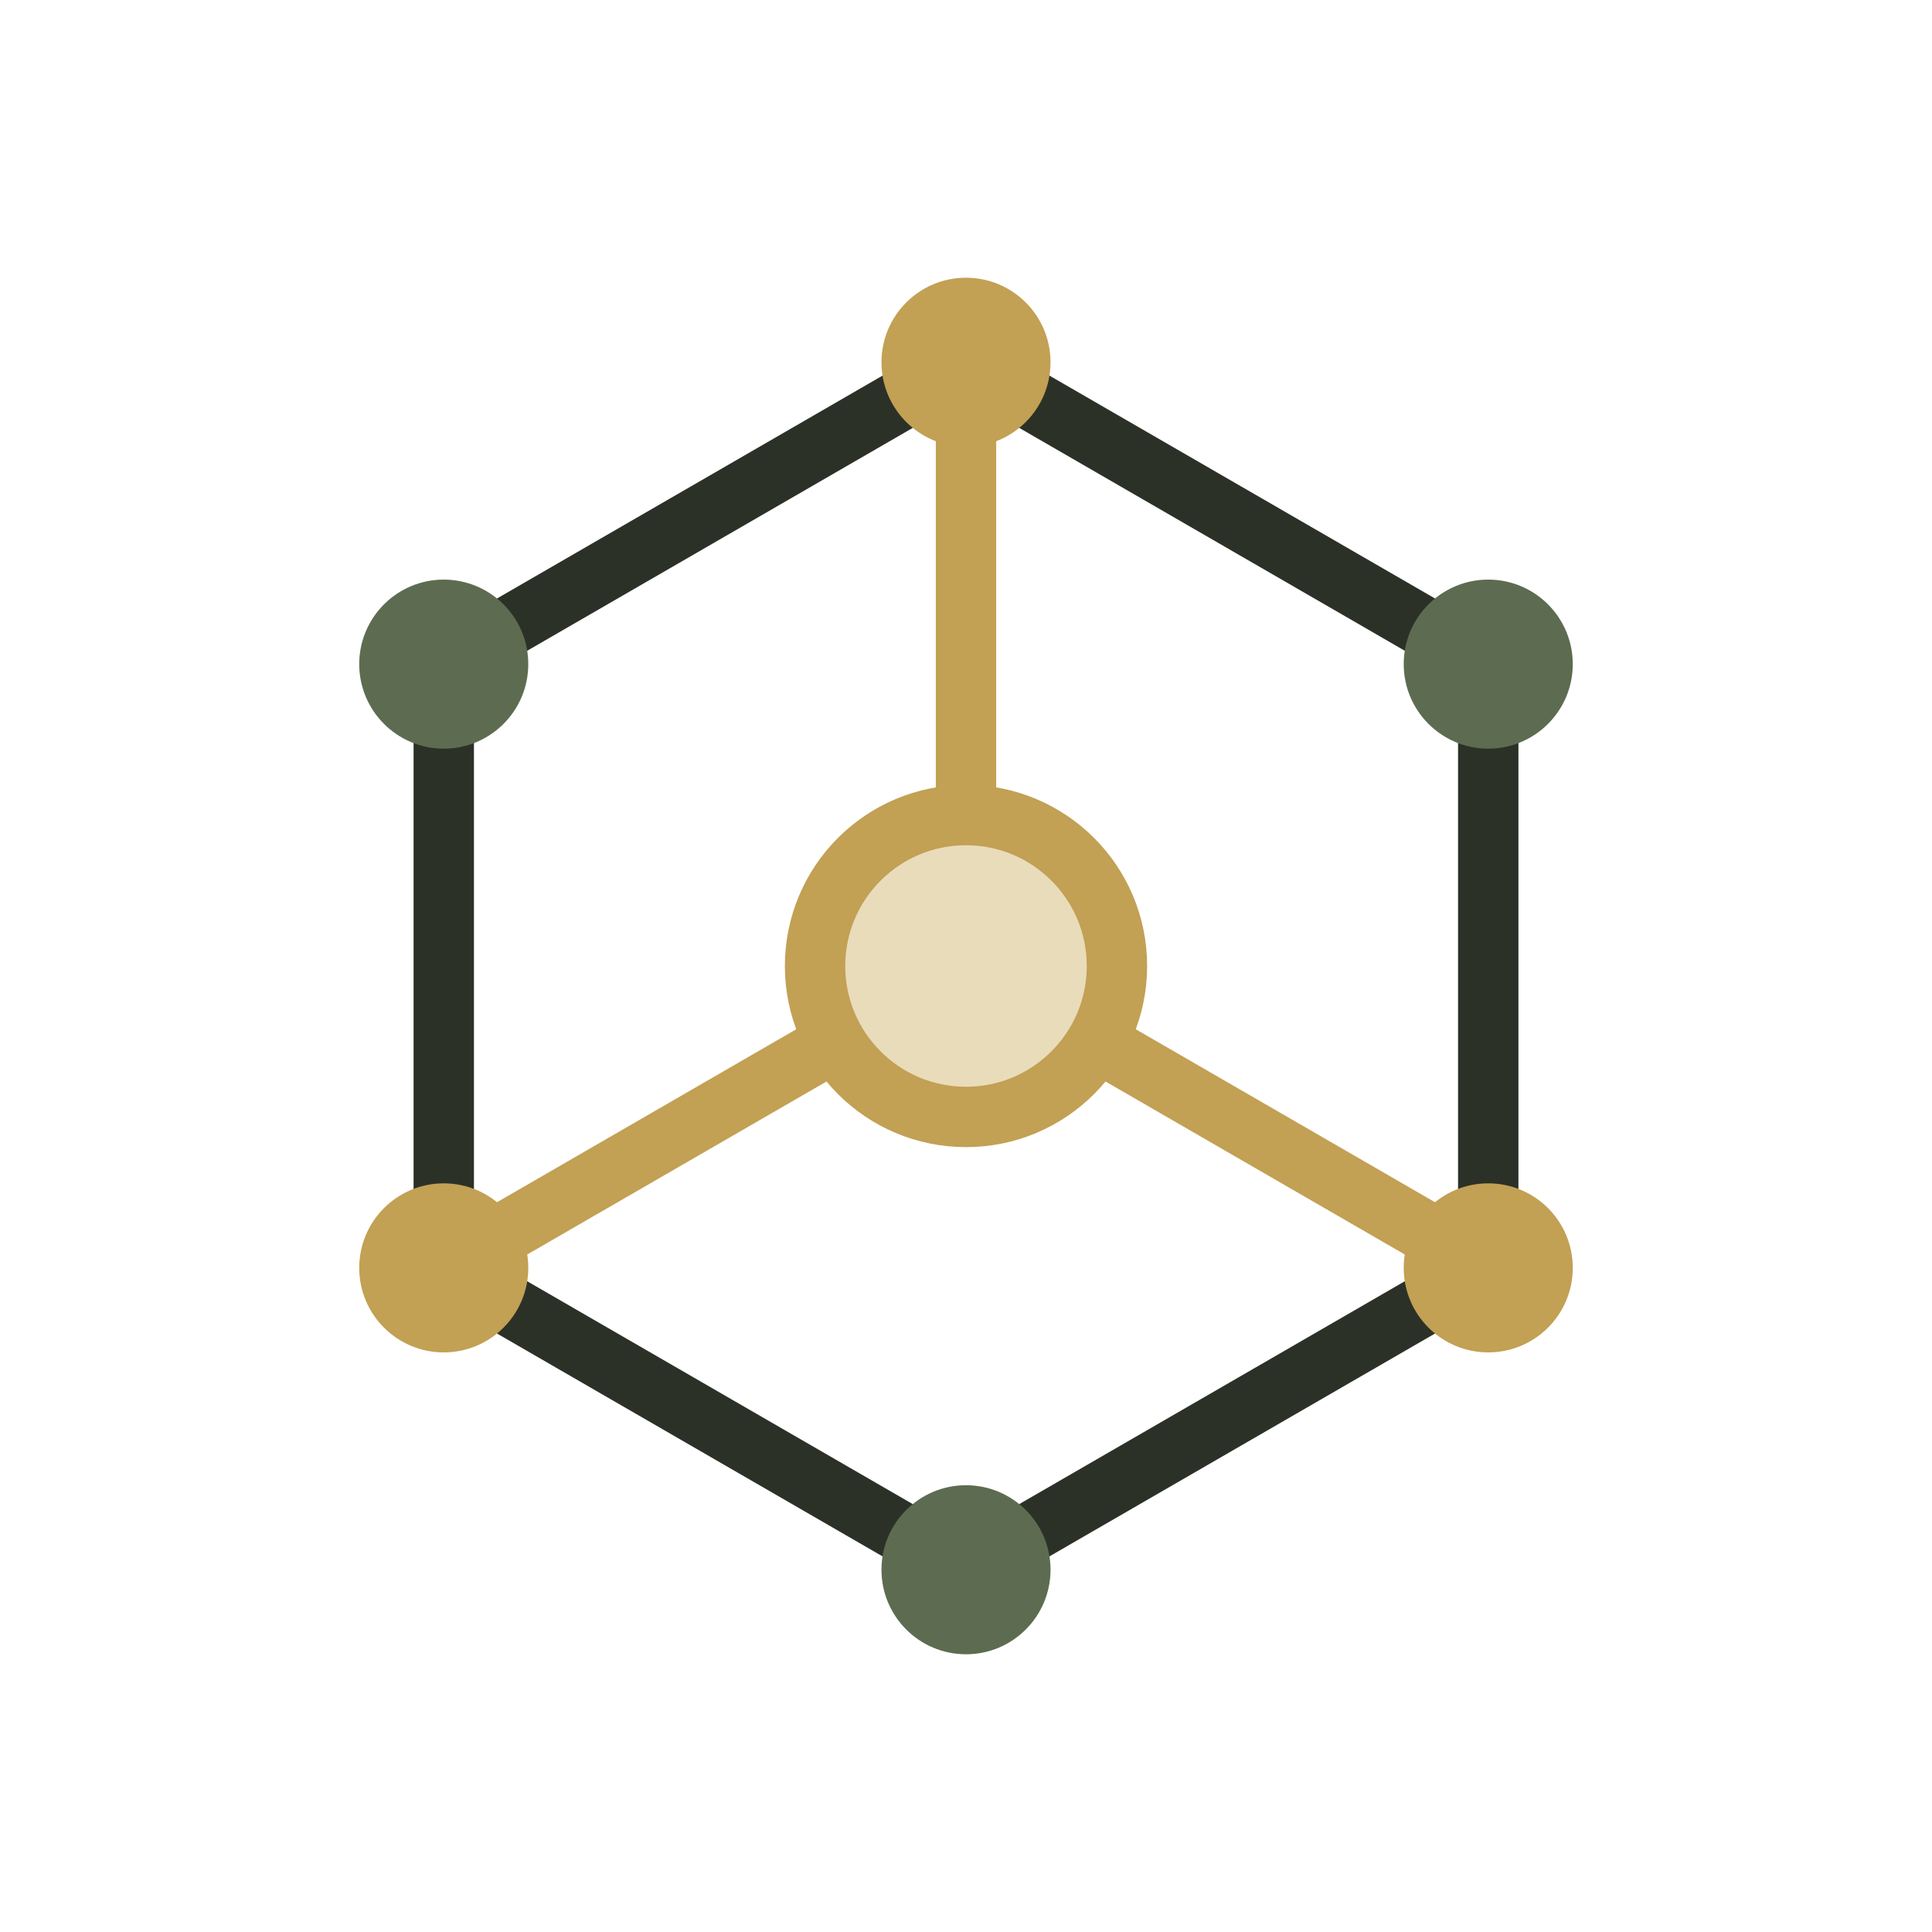
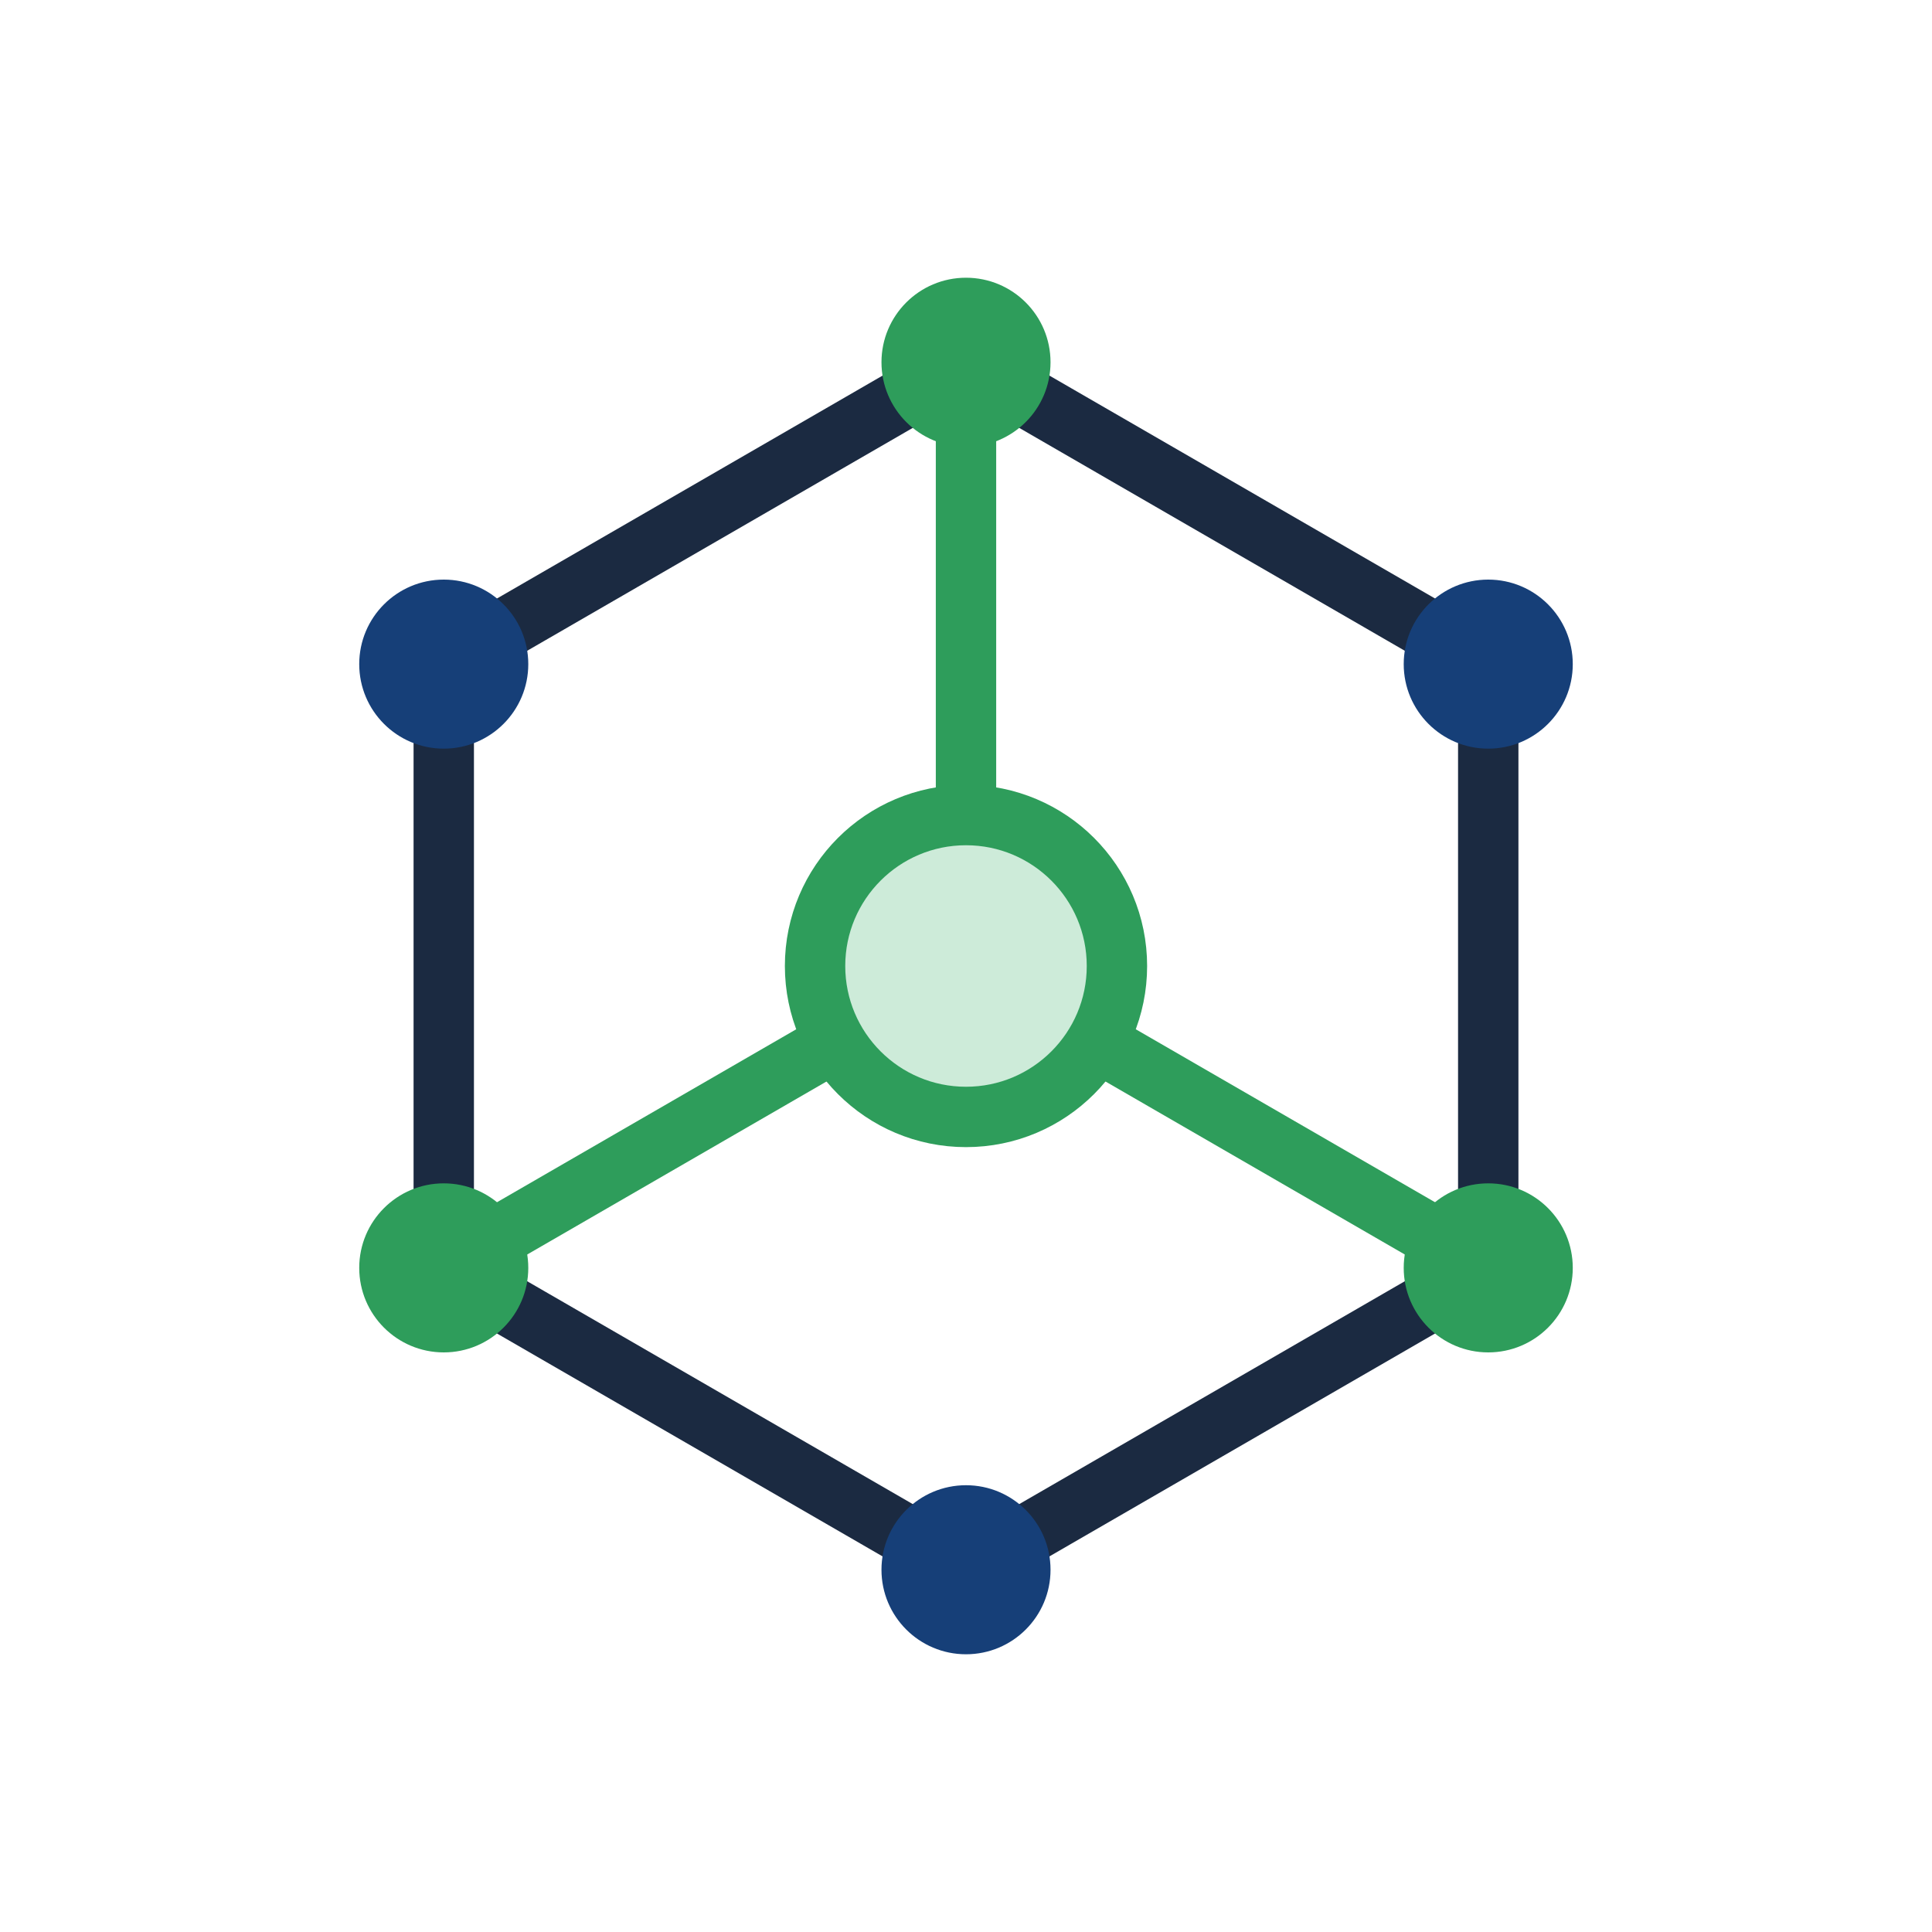
<svg xmlns="http://www.w3.org/2000/svg" viewBox="0 0 64 64">
-   <polygon points="32,12 49.3,22 49.3,42 32,52 14.7,42 14.7,22" fill="none" stroke="#2C3128" stroke-width="2" stroke-linejoin="round" />
-   <line x1="32" y1="32" x2="32" y2="12" stroke="#C2A054" stroke-width="2" />
-   <line x1="32" y1="32" x2="14.7" y2="42" stroke="#C2A054" stroke-width="2" />
-   <line x1="32" y1="32" x2="49.3" y2="42" stroke="#C2A054" stroke-width="2" />
-   <circle cx="32" cy="12" r="2.8" fill="#C2A054" />
-   <circle cx="49.3" cy="22" r="2.8" fill="#5D6C50" />
-   <circle cx="49.3" cy="42" r="2.8" fill="#C2A054" />
-   <circle cx="32" cy="52" r="2.8" fill="#5D6C50" />
-   <circle cx="14.7" cy="42" r="2.8" fill="#C2A054" />
-   <circle cx="14.7" cy="22" r="2.8" fill="#5D6C50" />
-   <circle cx="32" cy="32" r="5" fill="#E9DCBB" stroke="#C2A054" stroke-width="2" />
+   <polygon points="32,12 49.3,22 49.3,42 32,52 14.7,42 14.7,22" fill="none" stroke="#1B2A41" stroke-width="2" stroke-linejoin="round" />
+   <line x1="32" y1="32" x2="32" y2="12" stroke="#2E9D5B" stroke-width="2" />
+   <line x1="32" y1="32" x2="14.7" y2="42" stroke="#2E9D5B" stroke-width="2" />
+   <line x1="32" y1="32" x2="49.3" y2="42" stroke="#2E9D5B" stroke-width="2" />
+   <circle cx="32" cy="12" r="2.8" fill="#2E9D5B" />
+   <circle cx="49.3" cy="22" r="2.8" fill="#163F78" />
+   <circle cx="49.3" cy="42" r="2.8" fill="#2E9D5B" />
+   <circle cx="32" cy="52" r="2.8" fill="#163F78" />
+   <circle cx="14.7" cy="42" r="2.8" fill="#2E9D5B" />
+   <circle cx="14.7" cy="22" r="2.8" fill="#163F78" />
+   <circle cx="32" cy="32" r="5" fill="#CDEBD9" stroke="#2E9D5B" stroke-width="2" />
</svg>
